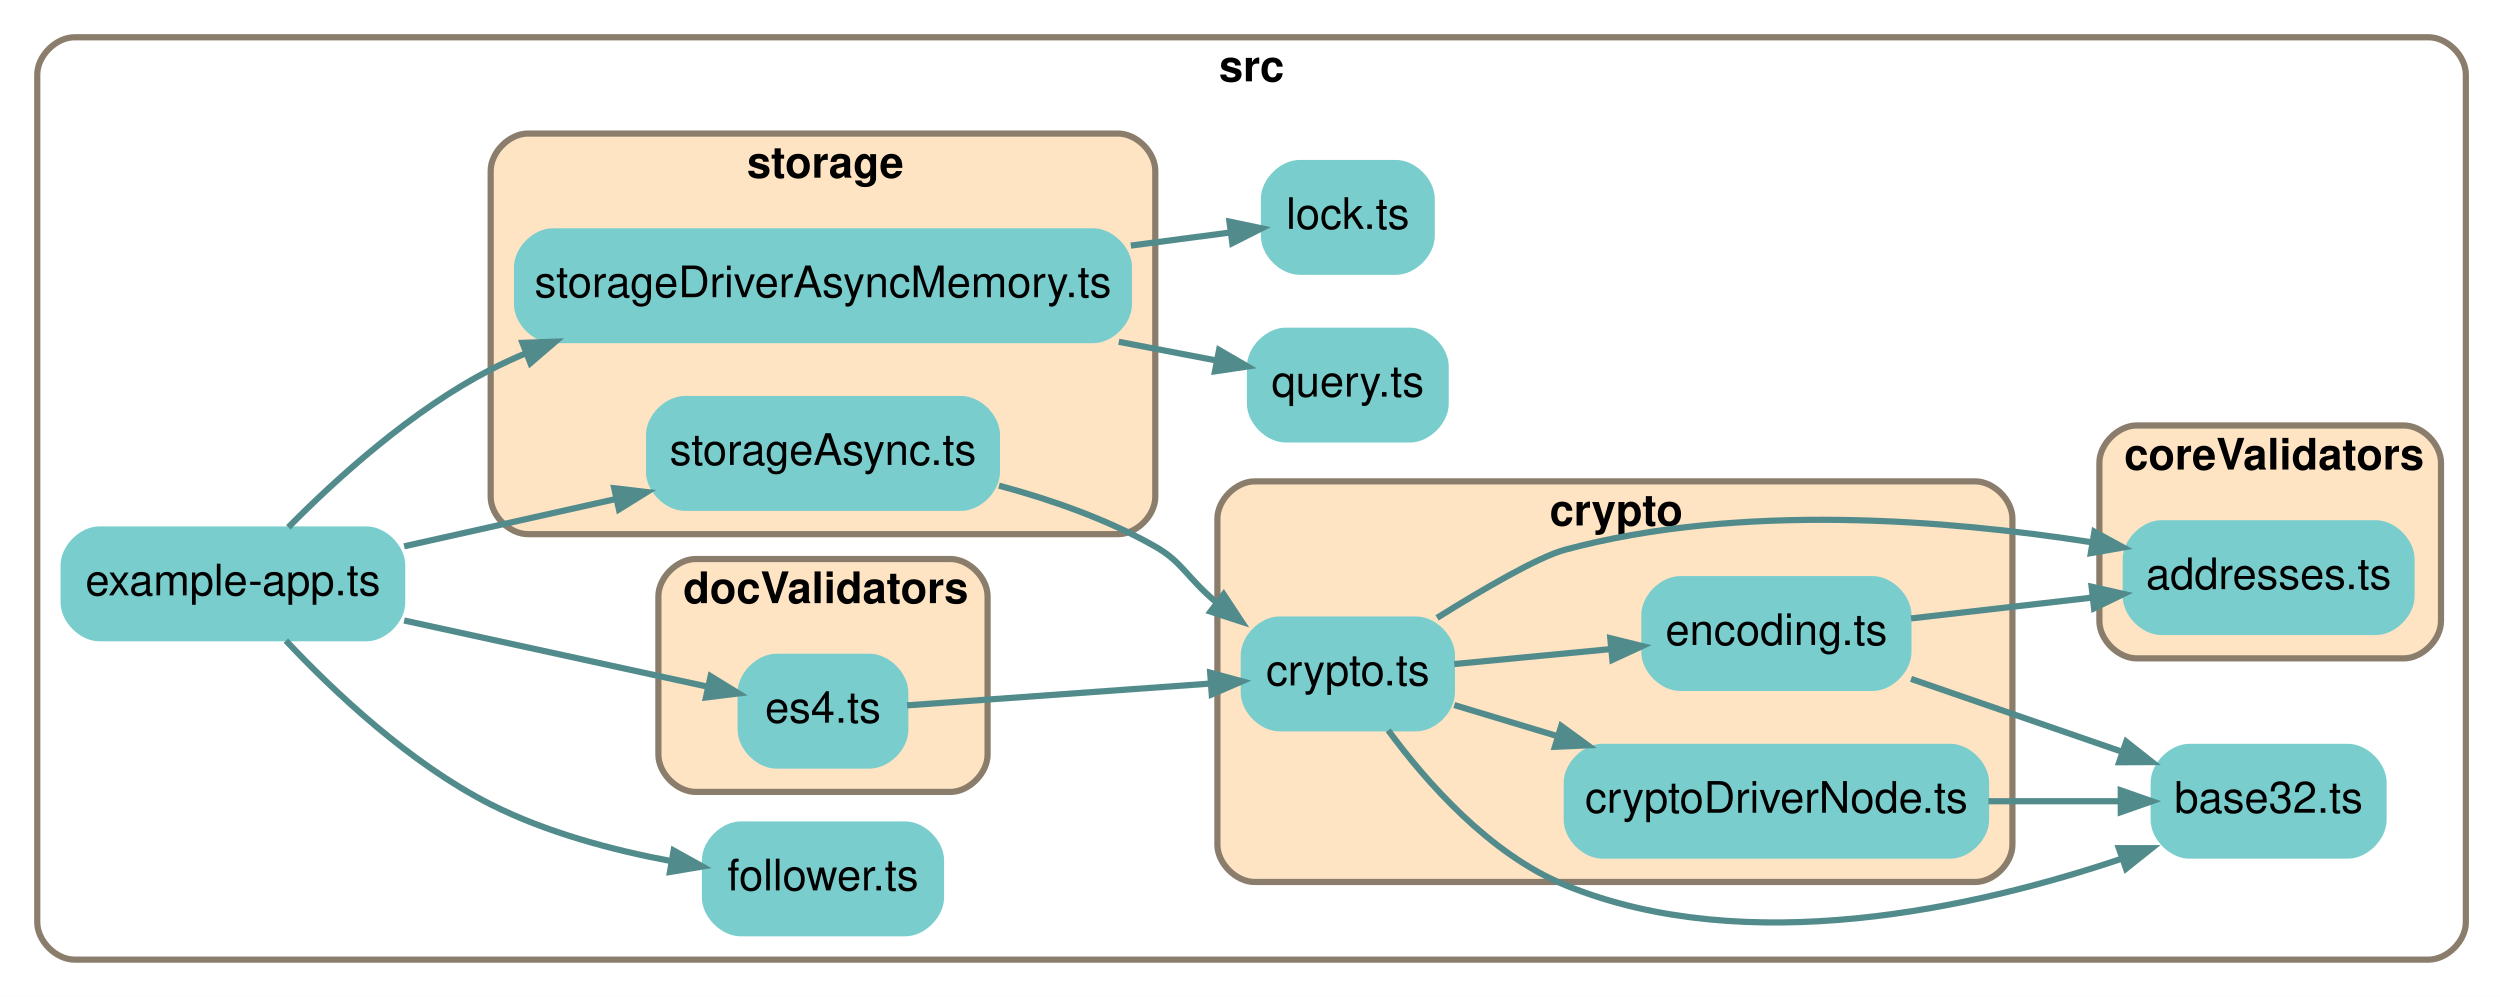
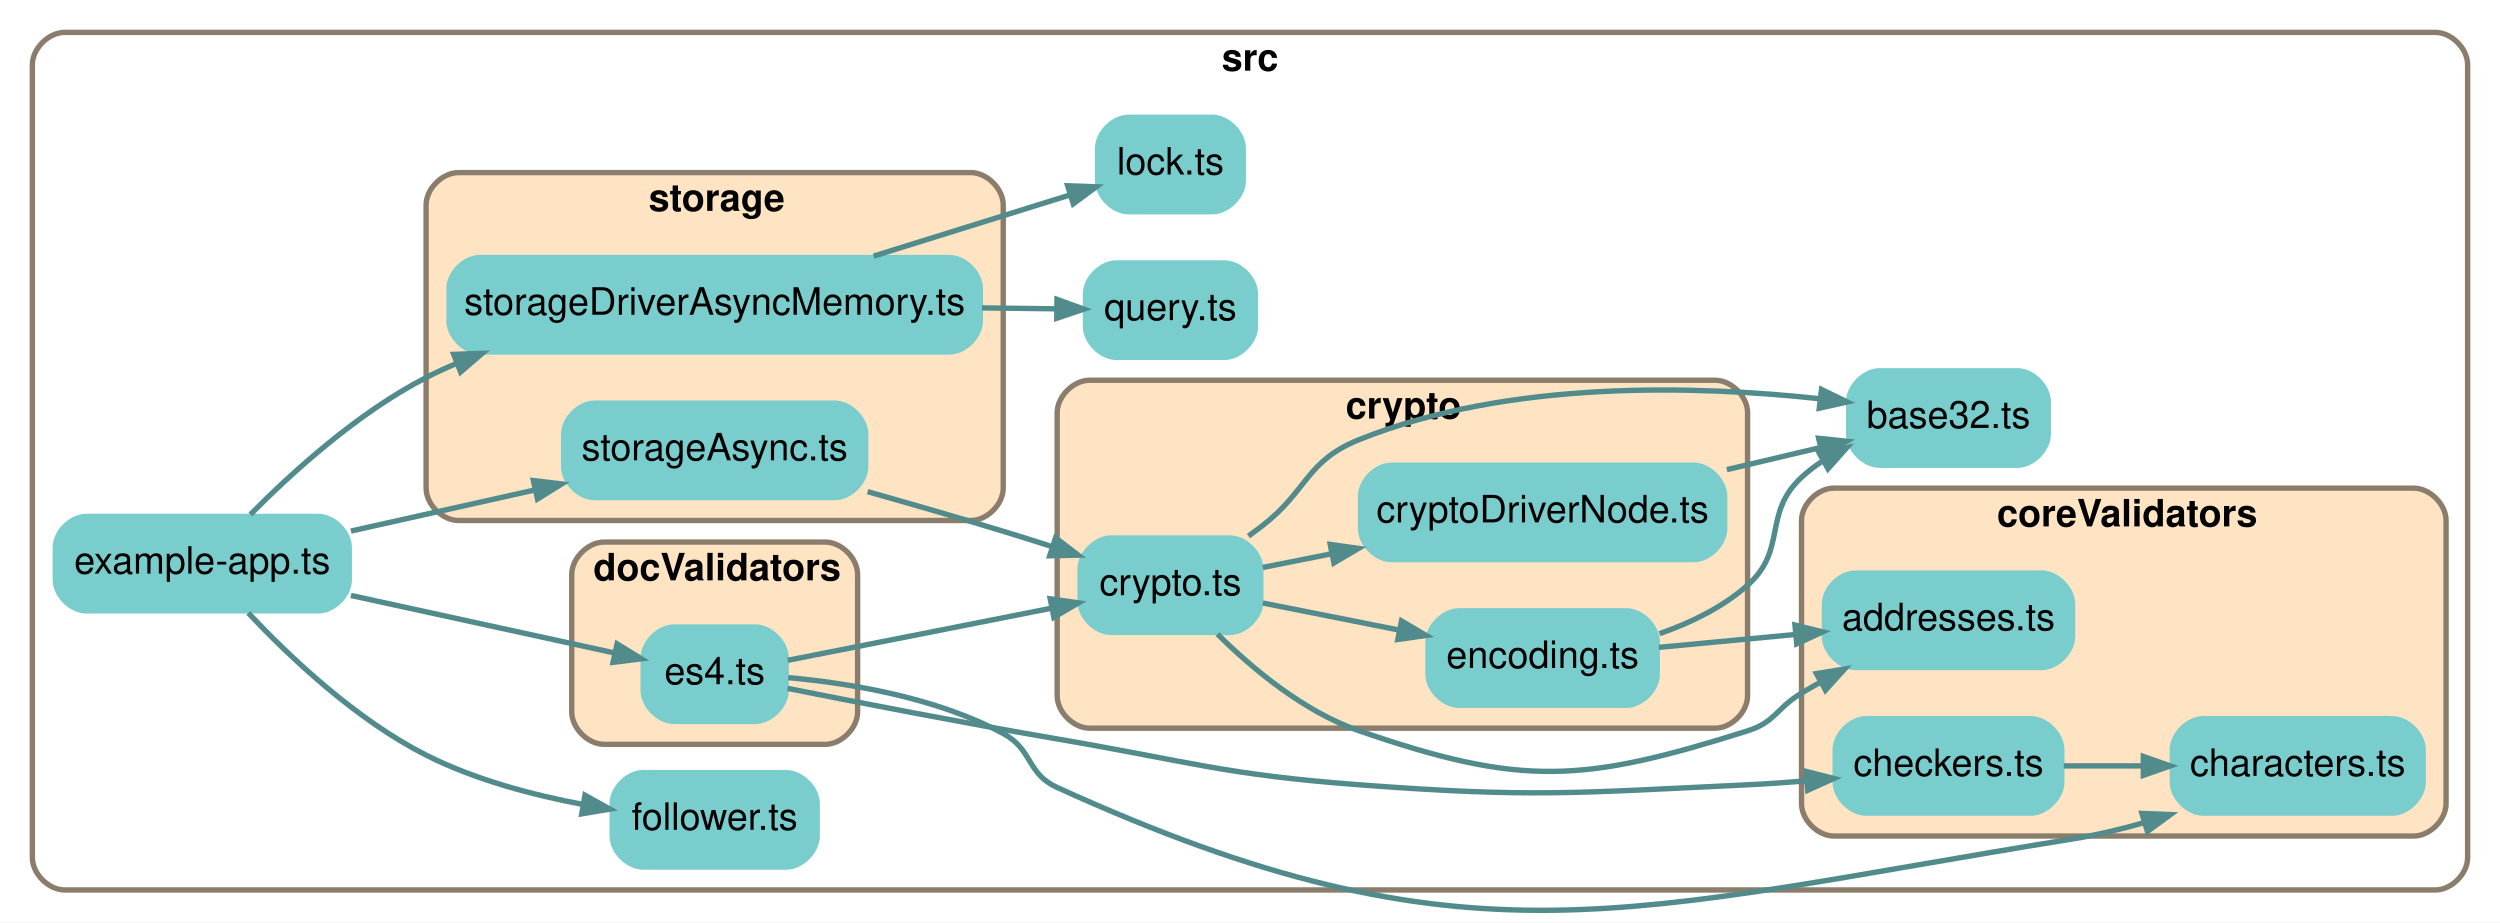
- <svg xmlns="http://www.w3.org/2000/svg" width="805pt" height="321pt" viewBox="0.00 0.00 805.00 321.00">
-   <g id="graph0" class="graph" transform="scale(1 1) rotate(0) translate(4 317)">
-     <polygon fill="white" stroke="transparent" points="-4,4 -4,-317 801,-317 801,4 -4,4" />
+ <svg xmlns="http://www.w3.org/2000/svg" width="927pt" height="342pt" viewBox="0.00 0.00 927.00 342.00">
+   <g id="graph0" class="graph" transform="scale(1 1) rotate(0) translate(4 338)">
+     <polygon fill="white" stroke="transparent" points="-4,4 -4,-338 923,-338 923,4 -4,4" />
    <g id="clust1" class="cluster">
-       <path fill="none" stroke="#8b7d6b" stroke-width="2" d="M20,-8C20,-8 778,-8 778,-8 784,-8 790,-14 790,-20 790,-20 790,-293 790,-293 790,-299 784,-305 778,-305 778,-305 20,-305 20,-305 14,-305 8,-299 8,-293 8,-293 8,-20 8,-20 8,-14 14,-8 20,-8" />
-       <text text-anchor="start" x="388.5" y="-290.8" font-family="Helvetica,sans-Serif" font-weight="bold" font-size="14.00">src</text>
+       <path fill="none" stroke="#8b7d6b" stroke-width="2" d="M20,-8C20,-8 899,-8 899,-8 905,-8 911,-14 911,-20 911,-20 911,-314 911,-314 911,-320 905,-326 899,-326 899,-326 20,-326 20,-326 14,-326 8,-320 8,-314 8,-314 8,-20 8,-20 8,-14 14,-8 20,-8" />
+       <text text-anchor="start" x="449" y="-311.8" font-family="Helvetica,sans-Serif" font-weight="bold" font-size="14.00">src</text>
    </g>
    <g id="clust2" class="cluster">
-       <path fill="bisque" stroke="#8b7d6b" stroke-width="2" d="M684,-105C684,-105 770,-105 770,-105 776,-105 782,-111 782,-117 782,-117 782,-168 782,-168 782,-174 776,-180 770,-180 770,-180 684,-180 684,-180 678,-180 672,-174 672,-168 672,-168 672,-117 672,-117 672,-111 678,-105 684,-105" />
-       <text text-anchor="start" x="680" y="-165.8" font-family="Helvetica,sans-Serif" font-weight="bold" font-size="14.00">coreValidators</text>
+       <path fill="bisque" stroke="#8b7d6b" stroke-width="2" d="M676,-28C676,-28 891,-28 891,-28 897,-28 903,-34 903,-40 903,-40 903,-145 903,-145 903,-151 897,-157 891,-157 891,-157 676,-157 676,-157 670,-157 664,-151 664,-145 664,-145 664,-40 664,-40 664,-34 670,-28 676,-28" />
+       <text text-anchor="start" x="736.5" y="-142.8" font-family="Helvetica,sans-Serif" font-weight="bold" font-size="14.00">coreValidators</text>
    </g>
    <g id="clust3" class="cluster">
-       <path fill="bisque" stroke="#8b7d6b" stroke-width="2" d="M400,-33C400,-33 632,-33 632,-33 638,-33 644,-39 644,-45 644,-45 644,-150 644,-150 644,-156 638,-162 632,-162 632,-162 400,-162 400,-162 394,-162 388,-156 388,-150 388,-150 388,-45 388,-45 388,-39 394,-33 400,-33" />
-       <text text-anchor="start" x="495" y="-147.8" font-family="Helvetica,sans-Serif" font-weight="bold" font-size="14.00">crypto</text>
+       <path fill="bisque" stroke="#8b7d6b" stroke-width="2" d="M400,-68C400,-68 632,-68 632,-68 638,-68 644,-74 644,-80 644,-80 644,-185 644,-185 644,-191 638,-197 632,-197 632,-197 400,-197 400,-197 394,-197 388,-191 388,-185 388,-185 388,-80 388,-80 388,-74 394,-68 400,-68" />
+       <text text-anchor="start" x="495" y="-182.8" font-family="Helvetica,sans-Serif" font-weight="bold" font-size="14.00">crypto</text>
    </g>
    <g id="clust4" class="cluster">
      <path fill="bisque" stroke="#8b7d6b" stroke-width="2" d="M220,-62C220,-62 302,-62 302,-62 308,-62 314,-68 314,-74 314,-74 314,-125 314,-125 314,-131 308,-137 302,-137 302,-137 220,-137 220,-137 214,-137 208,-131 208,-125 208,-125 208,-74 208,-74 208,-68 214,-62 220,-62" />
      <text text-anchor="start" x="216" y="-122.8" font-family="Helvetica,sans-Serif" font-weight="bold" font-size="14.00">docValidators</text>
    </g>
    <g id="clust5" class="cluster">
      <path fill="bisque" stroke="#8b7d6b" stroke-width="2" d="M166,-145C166,-145 356,-145 356,-145 362,-145 368,-151 368,-157 368,-157 368,-262 368,-262 368,-268 362,-274 356,-274 356,-274 166,-274 166,-274 160,-274 154,-268 154,-262 154,-262 154,-157 154,-157 154,-151 160,-145 166,-145" />
      <text text-anchor="start" x="236.5" y="-259.8" font-family="Helvetica,sans-Serif" font-weight="bold" font-size="14.00">storage</text>
    </g>
    <g id="node1" class="node">
-       <path fill="#79cdcd" stroke="#79cdcd" d="M752,-77C752,-77 701,-77 701,-77 695,-77 689,-71 689,-65 689,-65 689,-53 689,-53 689,-47 695,-41 701,-41 701,-41 752,-41 752,-41 758,-41 764,-47 764,-53 764,-53 764,-65 764,-65 764,-71 758,-77 752,-77" />
-       <text text-anchor="middle" x="726.5" y="-55.3" font-family="Helvetica,sans-Serif" font-size="14.00">base32.ts</text>
+       <path fill="#79cdcd" stroke="#79cdcd" d="M744,-201C744,-201 693,-201 693,-201 687,-201 681,-195 681,-189 681,-189 681,-177 681,-177 681,-171 687,-165 693,-165 693,-165 744,-165 744,-165 750,-165 756,-171 756,-177 756,-177 756,-189 756,-189 756,-195 750,-201 744,-201" />
+       <text text-anchor="middle" x="718.5" y="-179.3" font-family="Helvetica,sans-Serif" font-size="14.00">base32.ts</text>
    </g>
    <g id="node2" class="node">
      <path fill="#79cdcd" stroke="#79cdcd" d="M114,-147C114,-147 28,-147 28,-147 22,-147 16,-141 16,-135 16,-135 16,-123 16,-123 16,-117 22,-111 28,-111 28,-111 114,-111 114,-111 120,-111 126,-117 126,-123 126,-123 126,-135 126,-135 126,-141 120,-147 114,-147" />
      <text text-anchor="middle" x="71" y="-125.3" font-family="Helvetica,sans-Serif" font-size="14.00">example-app.ts</text>
    </g>
    <g id="node3" class="node">
      <path fill="#79cdcd" stroke="#79cdcd" d="M287.5,-52C287.5,-52 234.5,-52 234.5,-52 228.5,-52 222.5,-46 222.5,-40 222.5,-40 222.5,-28 222.5,-28 222.5,-22 228.5,-16 234.5,-16 234.5,-16 287.5,-16 287.5,-16 293.5,-16 299.5,-22 299.5,-28 299.5,-28 299.5,-40 299.5,-40 299.5,-46 293.5,-52 287.5,-52" />
      <text text-anchor="middle" x="261" y="-30.3" font-family="Helvetica,sans-Serif" font-size="14.00">follower.ts</text>
    </g>
-     <g id="edge12" class="edge">
+     <g id="edge15" class="edge">
      <path fill="none" stroke="#528b8b" stroke-width="2" d="M88.06,-110.72C103.39,-94.42 127.95,-71.17 154,-58 171.98,-48.91 193.41,-43.22 212.28,-39.69" />
      <polygon fill="#528b8b" stroke="#528b8b" stroke-width="2" points="212.91,-43.13 222.17,-37.98 211.72,-36.23 212.91,-43.13" />
    </g>
-     <g id="node10" class="node">
+     <g id="node12" class="node">
      <path fill="#79cdcd" stroke="#79cdcd" d="M276,-106C276,-106 246,-106 246,-106 240,-106 234,-100 234,-94 234,-94 234,-82 234,-82 234,-76 240,-70 246,-70 246,-70 276,-70 276,-70 282,-70 288,-76 288,-82 288,-82 288,-94 288,-94 288,-100 282,-106 276,-106" />
      <text text-anchor="middle" x="261" y="-84.3" font-family="Helvetica,sans-Serif" font-size="14.00">es4.ts</text>
    </g>
-     <g id="edge9" class="edge">
+     <g id="edge12" class="edge">
      <path fill="none" stroke="#528b8b" stroke-width="2" d="M126.13,-117.2C157.48,-110.36 196.11,-101.93 223.79,-95.9" />
      <polygon fill="#528b8b" stroke="#528b8b" stroke-width="2" points="224.81,-99.26 233.83,-93.71 223.32,-92.42 224.81,-99.26" />
    </g>
-     <g id="node11" class="node">
+     <g id="node13" class="node">
      <path fill="#79cdcd" stroke="#79cdcd" d="M305.5,-189C305.5,-189 216.5,-189 216.5,-189 210.5,-189 204.5,-183 204.5,-177 204.5,-177 204.5,-165 204.5,-165 204.5,-159 210.5,-153 216.5,-153 216.5,-153 305.5,-153 305.5,-153 311.5,-153 317.5,-159 317.5,-165 317.5,-165 317.5,-177 317.5,-177 317.5,-183 311.5,-189 305.5,-189" />
      <text text-anchor="middle" x="261" y="-167.3" font-family="Helvetica,sans-Serif" font-size="14.00">storageAsync.ts</text>
    </g>
-     <g id="edge11" class="edge">
+     <g id="edge14" class="edge">
      <path fill="none" stroke="#528b8b" stroke-width="2" d="M126.13,-141.09C147.38,-145.84 171.98,-151.34 194.25,-156.31" />
      <polygon fill="#528b8b" stroke="#528b8b" stroke-width="2" points="193.78,-159.79 204.3,-158.56 195.3,-152.96 193.78,-159.79" />
    </g>
-     <g id="node12" class="node">
+     <g id="node14" class="node">
      <path fill="#79cdcd" stroke="#79cdcd" d="M348,-243C348,-243 174,-243 174,-243 168,-243 162,-237 162,-231 162,-231 162,-219 162,-219 162,-213 168,-207 174,-207 174,-207 348,-207 348,-207 354,-207 360,-213 360,-219 360,-219 360,-231 360,-231 360,-237 354,-243 348,-243" />
      <text text-anchor="middle" x="261" y="-221.3" font-family="Helvetica,sans-Serif" font-size="14.00">storageDriverAsyncMemory.ts</text>
    </g>
-     <g id="edge10" class="edge">
+     <g id="edge13" class="edge">
      <path fill="none" stroke="#528b8b" stroke-width="2" d="M88.84,-147.21C104.33,-162.89 128.68,-184.99 154,-198 157.71,-199.9 161.55,-201.68 165.5,-203.33" />
      <polygon fill="#528b8b" stroke="#528b8b" stroke-width="2" points="164.24,-206.6 174.83,-206.98 166.79,-200.08 164.24,-206.6" />
    </g>
    <g id="node4" class="node">
-       <path fill="#79cdcd" stroke="#79cdcd" d="M445.5,-265C445.5,-265 414.5,-265 414.5,-265 408.5,-265 402.5,-259 402.5,-253 402.5,-253 402.5,-241 402.5,-241 402.5,-235 408.5,-229 414.5,-229 414.5,-229 445.5,-229 445.5,-229 451.5,-229 457.5,-235 457.5,-241 457.5,-241 457.5,-253 457.5,-253 457.5,-259 451.5,-265 445.5,-265" />
-       <text text-anchor="middle" x="430" y="-243.3" font-family="Helvetica,sans-Serif" font-size="14.00">lock.ts</text>
+       <path fill="#79cdcd" stroke="#79cdcd" d="M445.5,-295C445.5,-295 414.5,-295 414.5,-295 408.5,-295 402.5,-289 402.5,-283 402.5,-283 402.5,-271 402.5,-271 402.5,-265 408.5,-259 414.5,-259 414.5,-259 445.5,-259 445.5,-259 451.5,-259 457.5,-265 457.5,-271 457.5,-271 457.5,-283 457.5,-283 457.5,-289 451.5,-295 445.5,-295" />
+       <text text-anchor="middle" x="430" y="-273.3" font-family="Helvetica,sans-Serif" font-size="14.00">lock.ts</text>
    </g>
    <g id="node5" class="node">
-       <path fill="#79cdcd" stroke="#79cdcd" d="M450,-211C450,-211 410,-211 410,-211 404,-211 398,-205 398,-199 398,-199 398,-187 398,-187 398,-181 404,-175 410,-175 410,-175 450,-175 450,-175 456,-175 462,-181 462,-187 462,-187 462,-199 462,-199 462,-205 456,-211 450,-211" />
-       <text text-anchor="middle" x="430" y="-189.3" font-family="Helvetica,sans-Serif" font-size="14.00">query.ts</text>
+       <path fill="#79cdcd" stroke="#79cdcd" d="M450,-241C450,-241 410,-241 410,-241 404,-241 398,-235 398,-229 398,-229 398,-217 398,-217 398,-211 404,-205 410,-205 410,-205 450,-205 450,-205 456,-205 462,-211 462,-217 462,-217 462,-229 462,-229 462,-235 456,-241 450,-241" />
+       <text text-anchor="middle" x="430" y="-219.3" font-family="Helvetica,sans-Serif" font-size="14.00">query.ts</text>
    </g>
    <g id="node6" class="node">
-       <path fill="#79cdcd" stroke="#79cdcd" d="M761,-149C761,-149 692,-149 692,-149 686,-149 680,-143 680,-137 680,-137 680,-125 680,-125 680,-119 686,-113 692,-113 692,-113 761,-113 761,-113 767,-113 773,-119 773,-125 773,-125 773,-137 773,-137 773,-143 767,-149 761,-149" />
-       <text text-anchor="middle" x="726.5" y="-127.3" font-family="Helvetica,sans-Serif" font-size="14.00">addresses.ts</text>
+       <path fill="#79cdcd" stroke="#79cdcd" d="M753,-126C753,-126 684,-126 684,-126 678,-126 672,-120 672,-114 672,-114 672,-102 672,-102 672,-96 678,-90 684,-90 684,-90 753,-90 753,-90 759,-90 765,-96 765,-102 765,-102 765,-114 765,-114 765,-120 759,-126 753,-126" />
+       <text text-anchor="middle" x="718.5" y="-104.3" font-family="Helvetica,sans-Serif" font-size="14.00">addresses.ts</text>
    </g>
    <g id="node7" class="node">
-       <path fill="#79cdcd" stroke="#79cdcd" d="M452,-118C452,-118 408,-118 408,-118 402,-118 396,-112 396,-106 396,-106 396,-94 396,-94 396,-88 402,-82 408,-82 408,-82 452,-82 452,-82 458,-82 464,-88 464,-94 464,-94 464,-106 464,-106 464,-112 458,-118 452,-118" />
-       <text text-anchor="middle" x="430" y="-96.3" font-family="Helvetica,sans-Serif" font-size="14.00">crypto.ts</text>
+       <path fill="#79cdcd" stroke="#79cdcd" d="M883,-72C883,-72 813,-72 813,-72 807,-72 801,-66 801,-60 801,-60 801,-48 801,-48 801,-42 807,-36 813,-36 813,-36 883,-36 883,-36 889,-36 895,-42 895,-48 895,-48 895,-60 895,-60 895,-66 889,-72 883,-72" />
+       <text text-anchor="middle" x="848" y="-50.3" font-family="Helvetica,sans-Serif" font-size="14.00">characters.ts</text>
+     </g>
+     <g id="node8" class="node">
+       <path fill="#79cdcd" stroke="#79cdcd" d="M749,-72C749,-72 688,-72 688,-72 682,-72 676,-66 676,-60 676,-60 676,-48 676,-48 676,-42 682,-36 688,-36 688,-36 749,-36 749,-36 755,-36 761,-42 761,-48 761,-48 761,-60 761,-60 761,-66 755,-72 749,-72" />
+       <text text-anchor="middle" x="718.5" y="-50.3" font-family="Helvetica,sans-Serif" font-size="14.00">checkers.ts</text>
+     </g>
+     <g id="edge1" class="edge">
+       <path fill="none" stroke="#528b8b" stroke-width="2" d="M761.25,-54C770.63,-54 780.73,-54 790.6,-54" />
+       <polygon fill="#528b8b" stroke="#528b8b" stroke-width="2" points="790.75,-57.5 800.75,-54 790.75,-50.5 790.75,-57.5" />
+     </g>
+     <g id="node9" class="node">
+       <path fill="#79cdcd" stroke="#79cdcd" d="M452,-139C452,-139 408,-139 408,-139 402,-139 396,-133 396,-127 396,-127 396,-115 396,-115 396,-109 402,-103 408,-103 408,-103 452,-103 452,-103 458,-103 464,-109 464,-115 464,-115 464,-127 464,-127 464,-133 458,-139 452,-139" />
+       <text text-anchor="middle" x="430" y="-117.3" font-family="Helvetica,sans-Serif" font-size="14.00">crypto.ts</text>
+     </g>
+     <g id="edge3" class="edge">
+       <path fill="none" stroke="#528b8b" stroke-width="2" d="M458.92,-139.21C460.66,-140.47 462.36,-141.74 464,-143 480.95,-156.08 480.13,-167.03 500,-175 555.47,-197.26 625.43,-195.07 670.79,-190.14" />
+       <polygon fill="#528b8b" stroke="#528b8b" stroke-width="2" points="671.41,-193.59 680.93,-188.95 670.59,-186.64 671.41,-193.59" />
+     </g>
+     <g id="edge5" class="edge">
+       <path fill="none" stroke="#528b8b" stroke-width="2" d="M447.44,-102.87C460.32,-90.11 479.44,-74.09 500,-67 560.5,-46.14 582.96,-47.76 644,-67 654.35,-70.26 654.69,-75.43 664,-81 666.31,-82.38 668.69,-83.76 671.12,-85.11" />
+       <polygon fill="#528b8b" stroke="#528b8b" stroke-width="2" points="669.54,-88.24 680,-89.94 672.88,-82.09 669.54,-88.24" />
+     </g>
+     <g id="node10" class="node">
+       <path fill="#79cdcd" stroke="#79cdcd" d="M624,-166C624,-166 512,-166 512,-166 506,-166 500,-160 500,-154 500,-154 500,-142 500,-142 500,-136 506,-130 512,-130 512,-130 624,-130 624,-130 630,-130 636,-136 636,-142 636,-142 636,-154 636,-154 636,-160 630,-166 624,-166" />
+       <text text-anchor="middle" x="568" y="-144.3" font-family="Helvetica,sans-Serif" font-size="14.00">cryptoDriverNode.ts</text>
    </g>
    <g id="edge2" class="edge">
-       <path fill="none" stroke="#528b8b" stroke-width="2" d="M443.01,-81.85C455.15,-65.32 475.57,-42.02 500,-32 558.58,-7.98 632.4,-24.72 679.28,-40.53" />
-       <polygon fill="#528b8b" stroke="#528b8b" stroke-width="2" points="678.27,-43.89 688.86,-43.88 680.58,-37.28 678.27,-43.89" />
+       <path fill="none" stroke="#528b8b" stroke-width="2" d="M464.27,-127.6C472.1,-129.16 480.76,-130.88 489.65,-132.64" />
+       <polygon fill="#528b8b" stroke="#528b8b" stroke-width="2" points="489.25,-136.13 499.74,-134.65 490.61,-129.27 489.25,-136.13" />
+     </g>
+     <g id="node11" class="node">
+       <path fill="#79cdcd" stroke="#79cdcd" d="M599,-112C599,-112 537,-112 537,-112 531,-112 525,-106 525,-100 525,-100 525,-88 525,-88 525,-82 531,-76 537,-76 537,-76 599,-76 599,-76 605,-76 611,-82 611,-88 611,-88 611,-100 611,-100 611,-106 605,-112 599,-112" />
+       <text text-anchor="middle" x="568" y="-90.3" font-family="Helvetica,sans-Serif" font-size="14.00">encoding.ts</text>
    </g>
    <g id="edge4" class="edge">
-       <path fill="none" stroke="#528b8b" stroke-width="2" d="M458.73,-118.05C473.92,-127.54 491.38,-137.68 500,-140 556.28,-155.13 623.29,-149.64 669.56,-142.38" />
-       <polygon fill="#528b8b" stroke="#528b8b" stroke-width="2" points="670.39,-145.79 679.69,-140.72 669.25,-138.89 670.39,-145.79" />
-     </g>
-     <g id="node8" class="node">
-       <path fill="#79cdcd" stroke="#79cdcd" d="M624,-77C624,-77 512,-77 512,-77 506,-77 500,-71 500,-65 500,-65 500,-53 500,-53 500,-47 506,-41 512,-41 512,-41 624,-41 624,-41 630,-41 636,-47 636,-53 636,-53 636,-65 636,-65 636,-71 630,-77 624,-77" />
-       <text text-anchor="middle" x="568" y="-55.3" font-family="Helvetica,sans-Serif" font-size="14.00">cryptoDriverNode.ts</text>
-     </g>
-     <g id="edge1" class="edge">
-       <path fill="none" stroke="#528b8b" stroke-width="2" d="M464.27,-89.97C474.41,-86.91 485.95,-83.43 497.55,-79.94" />
-       <polygon fill="#528b8b" stroke="#528b8b" stroke-width="2" points="498.72,-83.24 507.28,-77 496.69,-76.54 498.72,-83.24" />
-     </g>
-     <g id="node9" class="node">
-       <path fill="#79cdcd" stroke="#79cdcd" d="M599,-131C599,-131 537,-131 537,-131 531,-131 525,-125 525,-119 525,-119 525,-107 525,-107 525,-101 531,-95 537,-95 537,-95 599,-95 599,-95 605,-95 611,-101 611,-107 611,-107 611,-119 611,-119 611,-125 605,-131 599,-131" />
-       <text text-anchor="middle" x="568" y="-109.3" font-family="Helvetica,sans-Serif" font-size="14.00">encoding.ts</text>
-     </g>
-     <g id="edge3" class="edge">
-       <path fill="none" stroke="#528b8b" stroke-width="2" d="M464.27,-103.18C479.38,-104.62 497.61,-106.37 514.5,-107.98" />
-       <polygon fill="#528b8b" stroke="#528b8b" stroke-width="2" points="514.51,-111.5 524.8,-108.97 515.18,-104.53 514.51,-111.5" />
-     </g>
-     <g id="edge5" class="edge">
-       <path fill="none" stroke="#528b8b" stroke-width="2" d="M636.28,-59C650.53,-59 665.28,-59 678.57,-59" />
-       <polygon fill="#528b8b" stroke="#528b8b" stroke-width="2" points="678.89,-62.5 688.89,-59 678.89,-55.5 678.89,-62.5" />
+       <path fill="none" stroke="#528b8b" stroke-width="2" d="M464.27,-114.4C479.52,-111.37 497.96,-107.71 514.98,-104.33" />
+       <polygon fill="#528b8b" stroke="#528b8b" stroke-width="2" points="515.67,-107.76 524.8,-102.38 514.31,-100.89 515.67,-107.76" />
    </g>
    <g id="edge6" class="edge">
-       <path fill="none" stroke="#528b8b" stroke-width="2" d="M611.35,-98.39C632.39,-91.13 657.85,-82.34 679.38,-74.91" />
-       <polygon fill="#528b8b" stroke="#528b8b" stroke-width="2" points="680.65,-78.18 688.97,-71.61 678.37,-71.56 680.65,-78.18" />
+       <path fill="none" stroke="#528b8b" stroke-width="2" d="M636.3,-163.86C648.05,-166.63 660.03,-169.46 671.06,-172.06" />
+       <polygon fill="#528b8b" stroke="#528b8b" stroke-width="2" points="670.35,-175.48 680.89,-174.37 671.96,-168.67 670.35,-175.48" />
    </g>
    <g id="edge7" class="edge">
-       <path fill="none" stroke="#528b8b" stroke-width="2" d="M611.35,-117.87C629.31,-119.94 650.48,-122.37 669.69,-124.58" />
-       <polygon fill="#528b8b" stroke="#528b8b" stroke-width="2" points="669.49,-128.08 679.82,-125.75 670.29,-121.13 669.49,-128.08" />
+       <path fill="none" stroke="#528b8b" stroke-width="2" d="M611.35,-103.04C622.92,-107.06 634.79,-112.82 644,-121 658.86,-134.2 649.44,-147.47 664,-161 666.43,-163.26 669.12,-165.3 671.96,-167.14" />
+       <polygon fill="#528b8b" stroke="#528b8b" stroke-width="2" points="670.42,-170.28 680.86,-172.09 673.82,-164.17 670.42,-170.28" />
    </g>
    <g id="edge8" class="edge">
-       <path fill="none" stroke="#528b8b" stroke-width="2" d="M288.09,-89.88C314.22,-91.75 354.88,-94.67 385.82,-96.9" />
-       <polygon fill="#528b8b" stroke="#528b8b" stroke-width="2" points="385.68,-100.4 395.91,-97.62 386.18,-93.41 385.68,-100.4" />
+       <path fill="none" stroke="#528b8b" stroke-width="2" d="M611.16,-97.97C626.85,-99.45 644.91,-101.16 661.64,-102.73" />
+       <polygon fill="#528b8b" stroke="#528b8b" stroke-width="2" points="661.57,-106.24 671.86,-103.7 662.23,-99.27 661.57,-106.24" />
    </g>
-     <g id="edge13" class="edge">
-       <path fill="none" stroke="#528b8b" stroke-width="2" d="M317.67,-160.63C334.53,-156.1 352.63,-149.76 368,-141 376.74,-136.02 377.91,-131.26 387.87,-122.86" />
-       <polygon fill="#528b8b" stroke="#528b8b" stroke-width="2" points="390.02,-125.62 395.85,-116.78 385.78,-120.06 390.02,-125.62" />
+     <g id="edge9" class="edge">
+       <path fill="none" stroke="#528b8b" stroke-width="2" d="M288.26,-86.74C310.63,-84.71 343.03,-79.48 368,-66 379.06,-60.03 376.56,-51.21 388,-46 540.7,23.49 599.35,-0.43 765,-27 773.6,-28.38 782.52,-30.52 791.18,-33.02" />
+       <polygon fill="#528b8b" stroke="#528b8b" stroke-width="2" points="790.22,-36.38 800.81,-35.95 792.26,-29.69 790.22,-36.38" />
    </g>
-     <g id="edge15" class="edge">
-       <path fill="none" stroke="#528b8b" stroke-width="2" d="M360.11,-237.92C371.48,-239.42 382.47,-240.87 392.21,-242.15" />
-       <polygon fill="#528b8b" stroke="#528b8b" stroke-width="2" points="391.88,-245.64 402.25,-243.48 392.8,-238.7 391.88,-245.64" />
+     <g id="edge10" class="edge">
+       <path fill="none" stroke="#528b8b" stroke-width="2" d="M288.01,-82.75C313.45,-77.68 353.32,-69.93 388,-64 437.63,-55.51 449.79,-50.79 500,-47 563.82,-42.18 580.07,-43.96 644,-47 651.05,-47.33 658.47,-47.85 665.77,-48.45" />
+       <polygon fill="#528b8b" stroke="#528b8b" stroke-width="2" points="665.69,-51.96 675.96,-49.35 666.3,-44.98 665.69,-51.96" />
    </g>
-     <g id="edge14" class="edge">
-       <path fill="none" stroke="#528b8b" stroke-width="2" d="M356.24,-206.94C367.21,-204.84 377.94,-202.78 387.63,-200.93" />
-       <polygon fill="#528b8b" stroke="#528b8b" stroke-width="2" points="388.55,-204.31 397.71,-198.99 387.23,-197.44 388.55,-204.31" />
+     <g id="edge11" class="edge">
+       <path fill="none" stroke="#528b8b" stroke-width="2" d="M288.09,-93.16C314.22,-98.32 354.88,-106.35 385.82,-112.47" />
+       <polygon fill="#528b8b" stroke="#528b8b" stroke-width="2" points="385.42,-115.96 395.91,-114.46 386.77,-109.09 385.42,-115.96" />
+     </g>
+     <g id="edge16" class="edge">
+       <path fill="none" stroke="#528b8b" stroke-width="2" d="M317.69,-155.7C333.95,-151.11 351.72,-145.97 368,-141 373.8,-139.23 379.9,-137.3 385.9,-135.38" />
+       <polygon fill="#528b8b" stroke="#528b8b" stroke-width="2" points="387.41,-138.57 395.84,-132.15 385.24,-131.91 387.41,-138.57" />
+     </g>
+     <g id="edge18" class="edge">
+       <path fill="none" stroke="#528b8b" stroke-width="2" d="M319.94,-243.04C344.18,-250.59 371.59,-259.12 392.87,-265.75" />
+       <polygon fill="#528b8b" stroke="#528b8b" stroke-width="2" points="391.89,-269.11 402.48,-268.74 393.97,-262.43 391.89,-269.11" />
+     </g>
+     <g id="edge17" class="edge">
+       <path fill="none" stroke="#528b8b" stroke-width="2" d="M360.11,-223.83C369.8,-223.71 379.22,-223.6 387.83,-223.49" />
+       <polygon fill="#528b8b" stroke="#528b8b" stroke-width="2" points="387.92,-226.99 397.88,-223.37 387.84,-219.99 387.92,-226.99" />
    </g>
  </g>
</svg>
